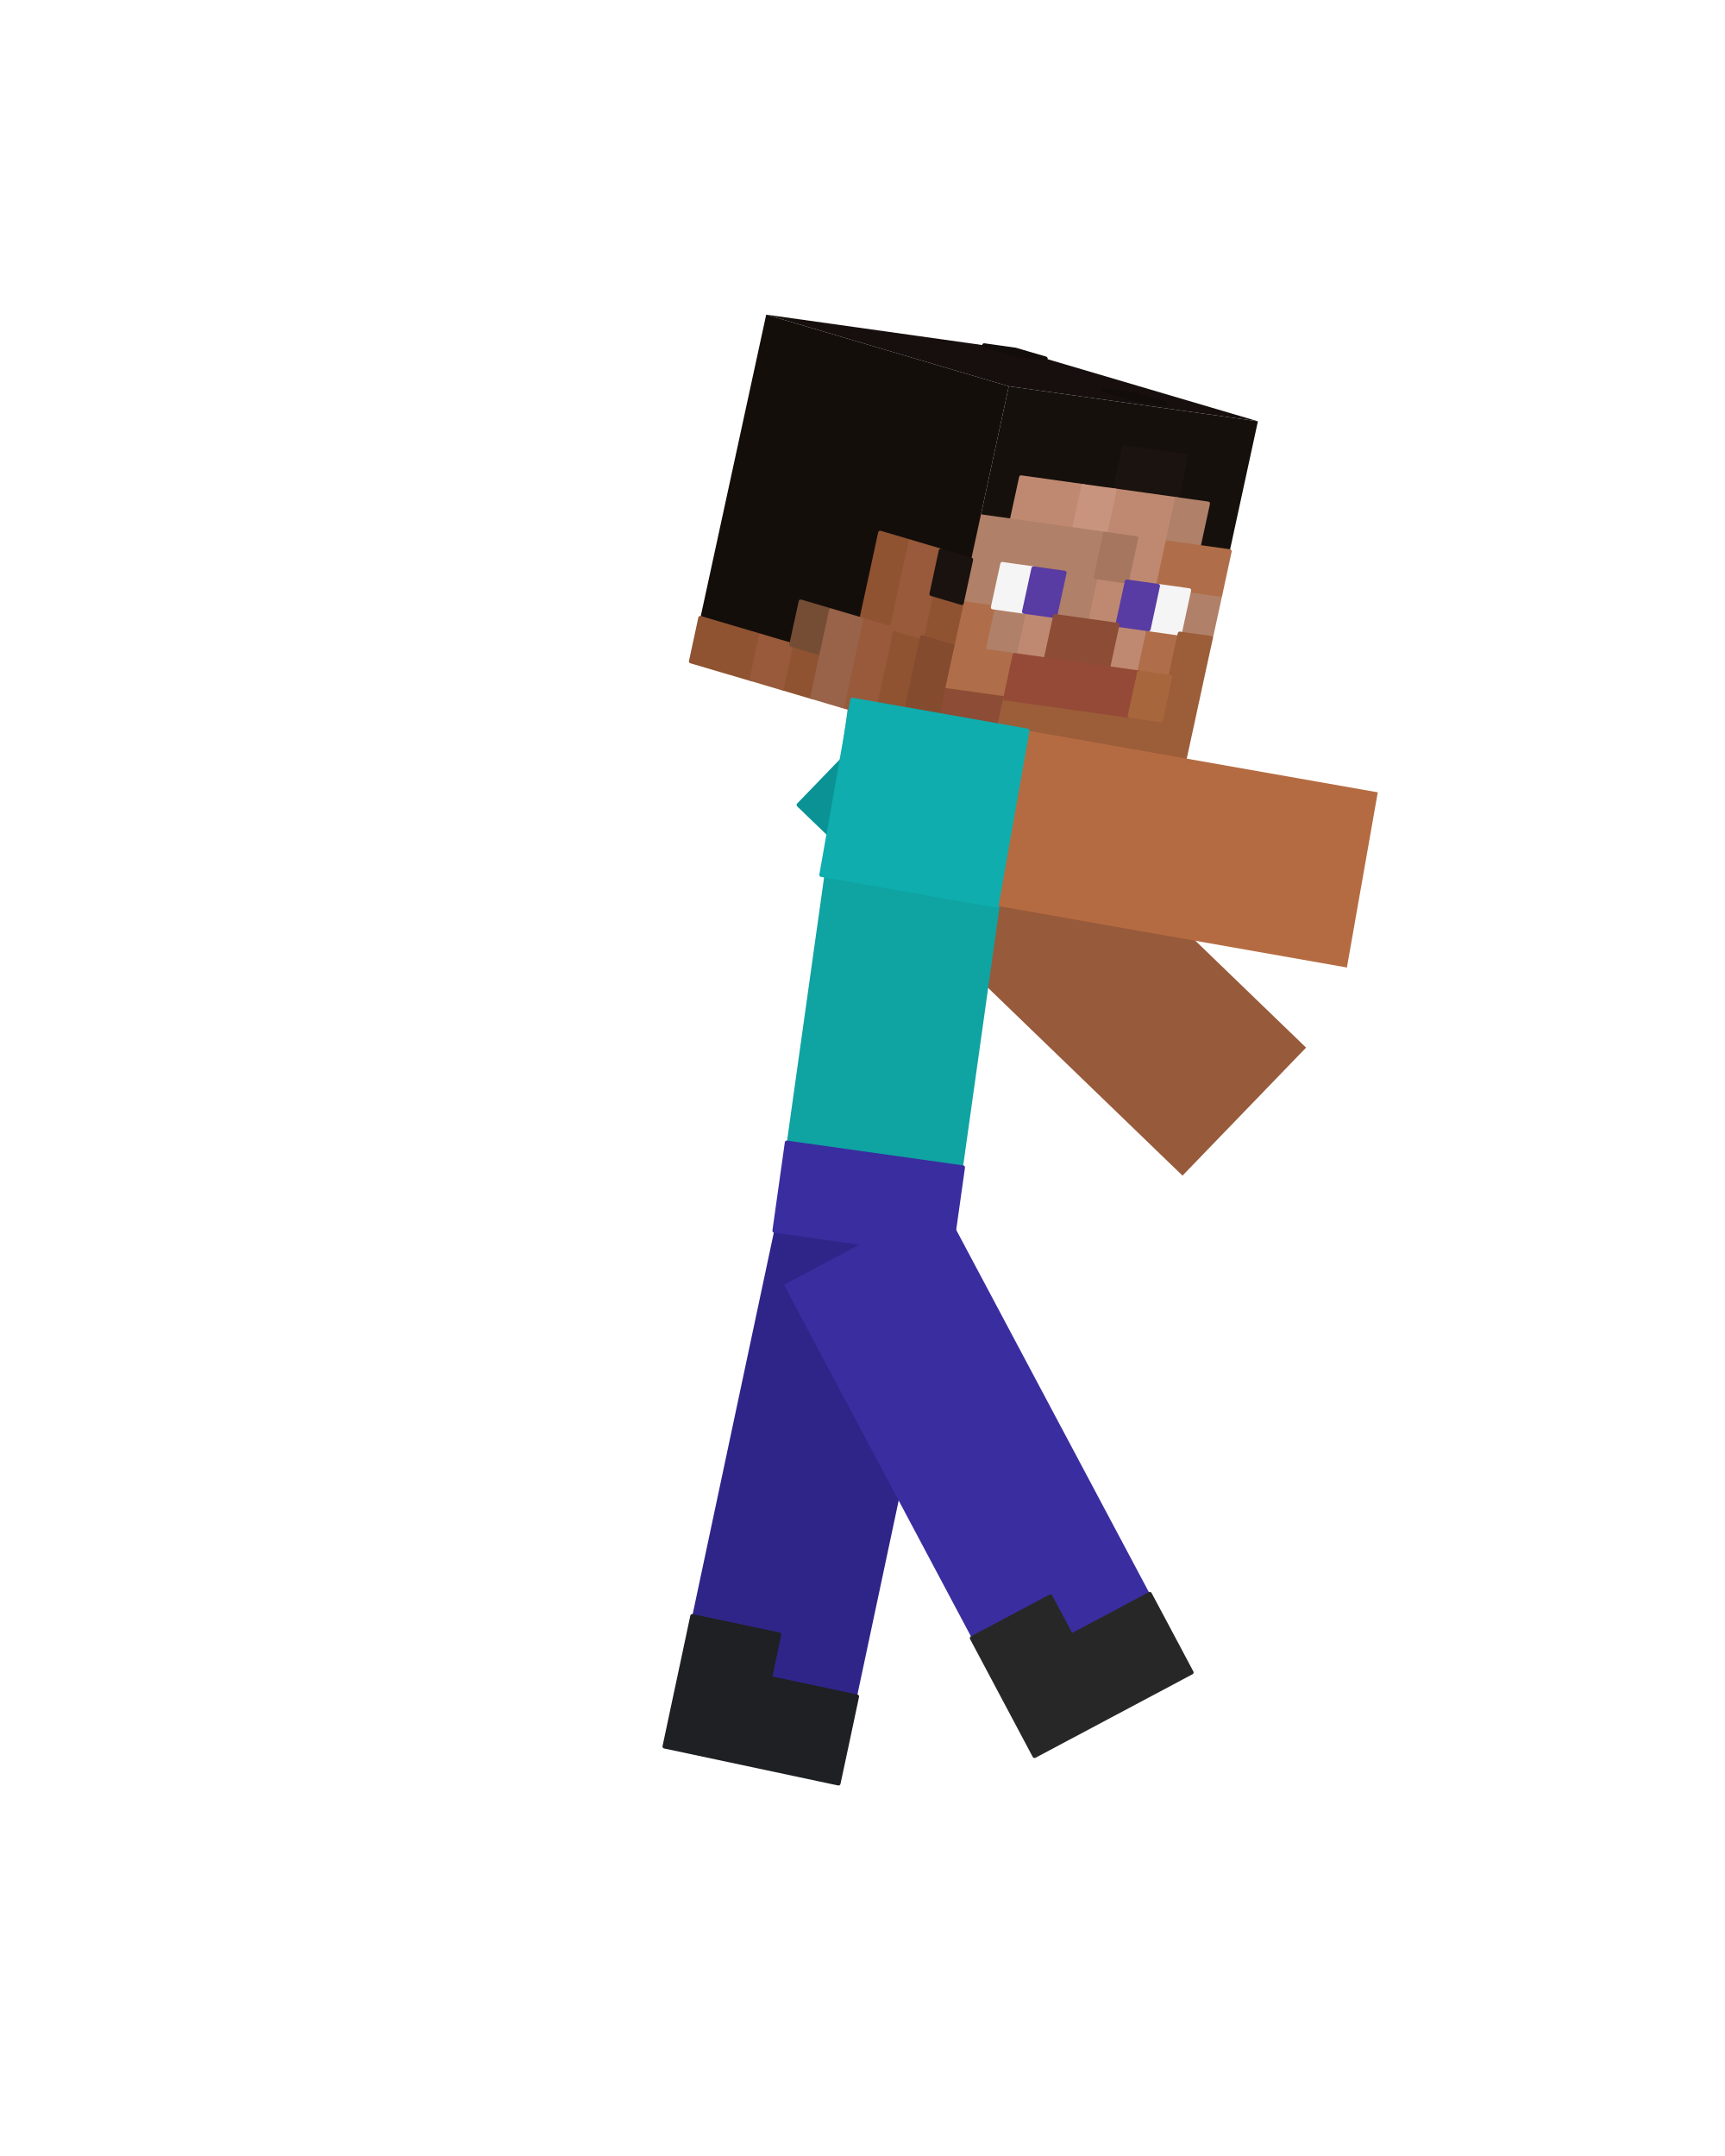
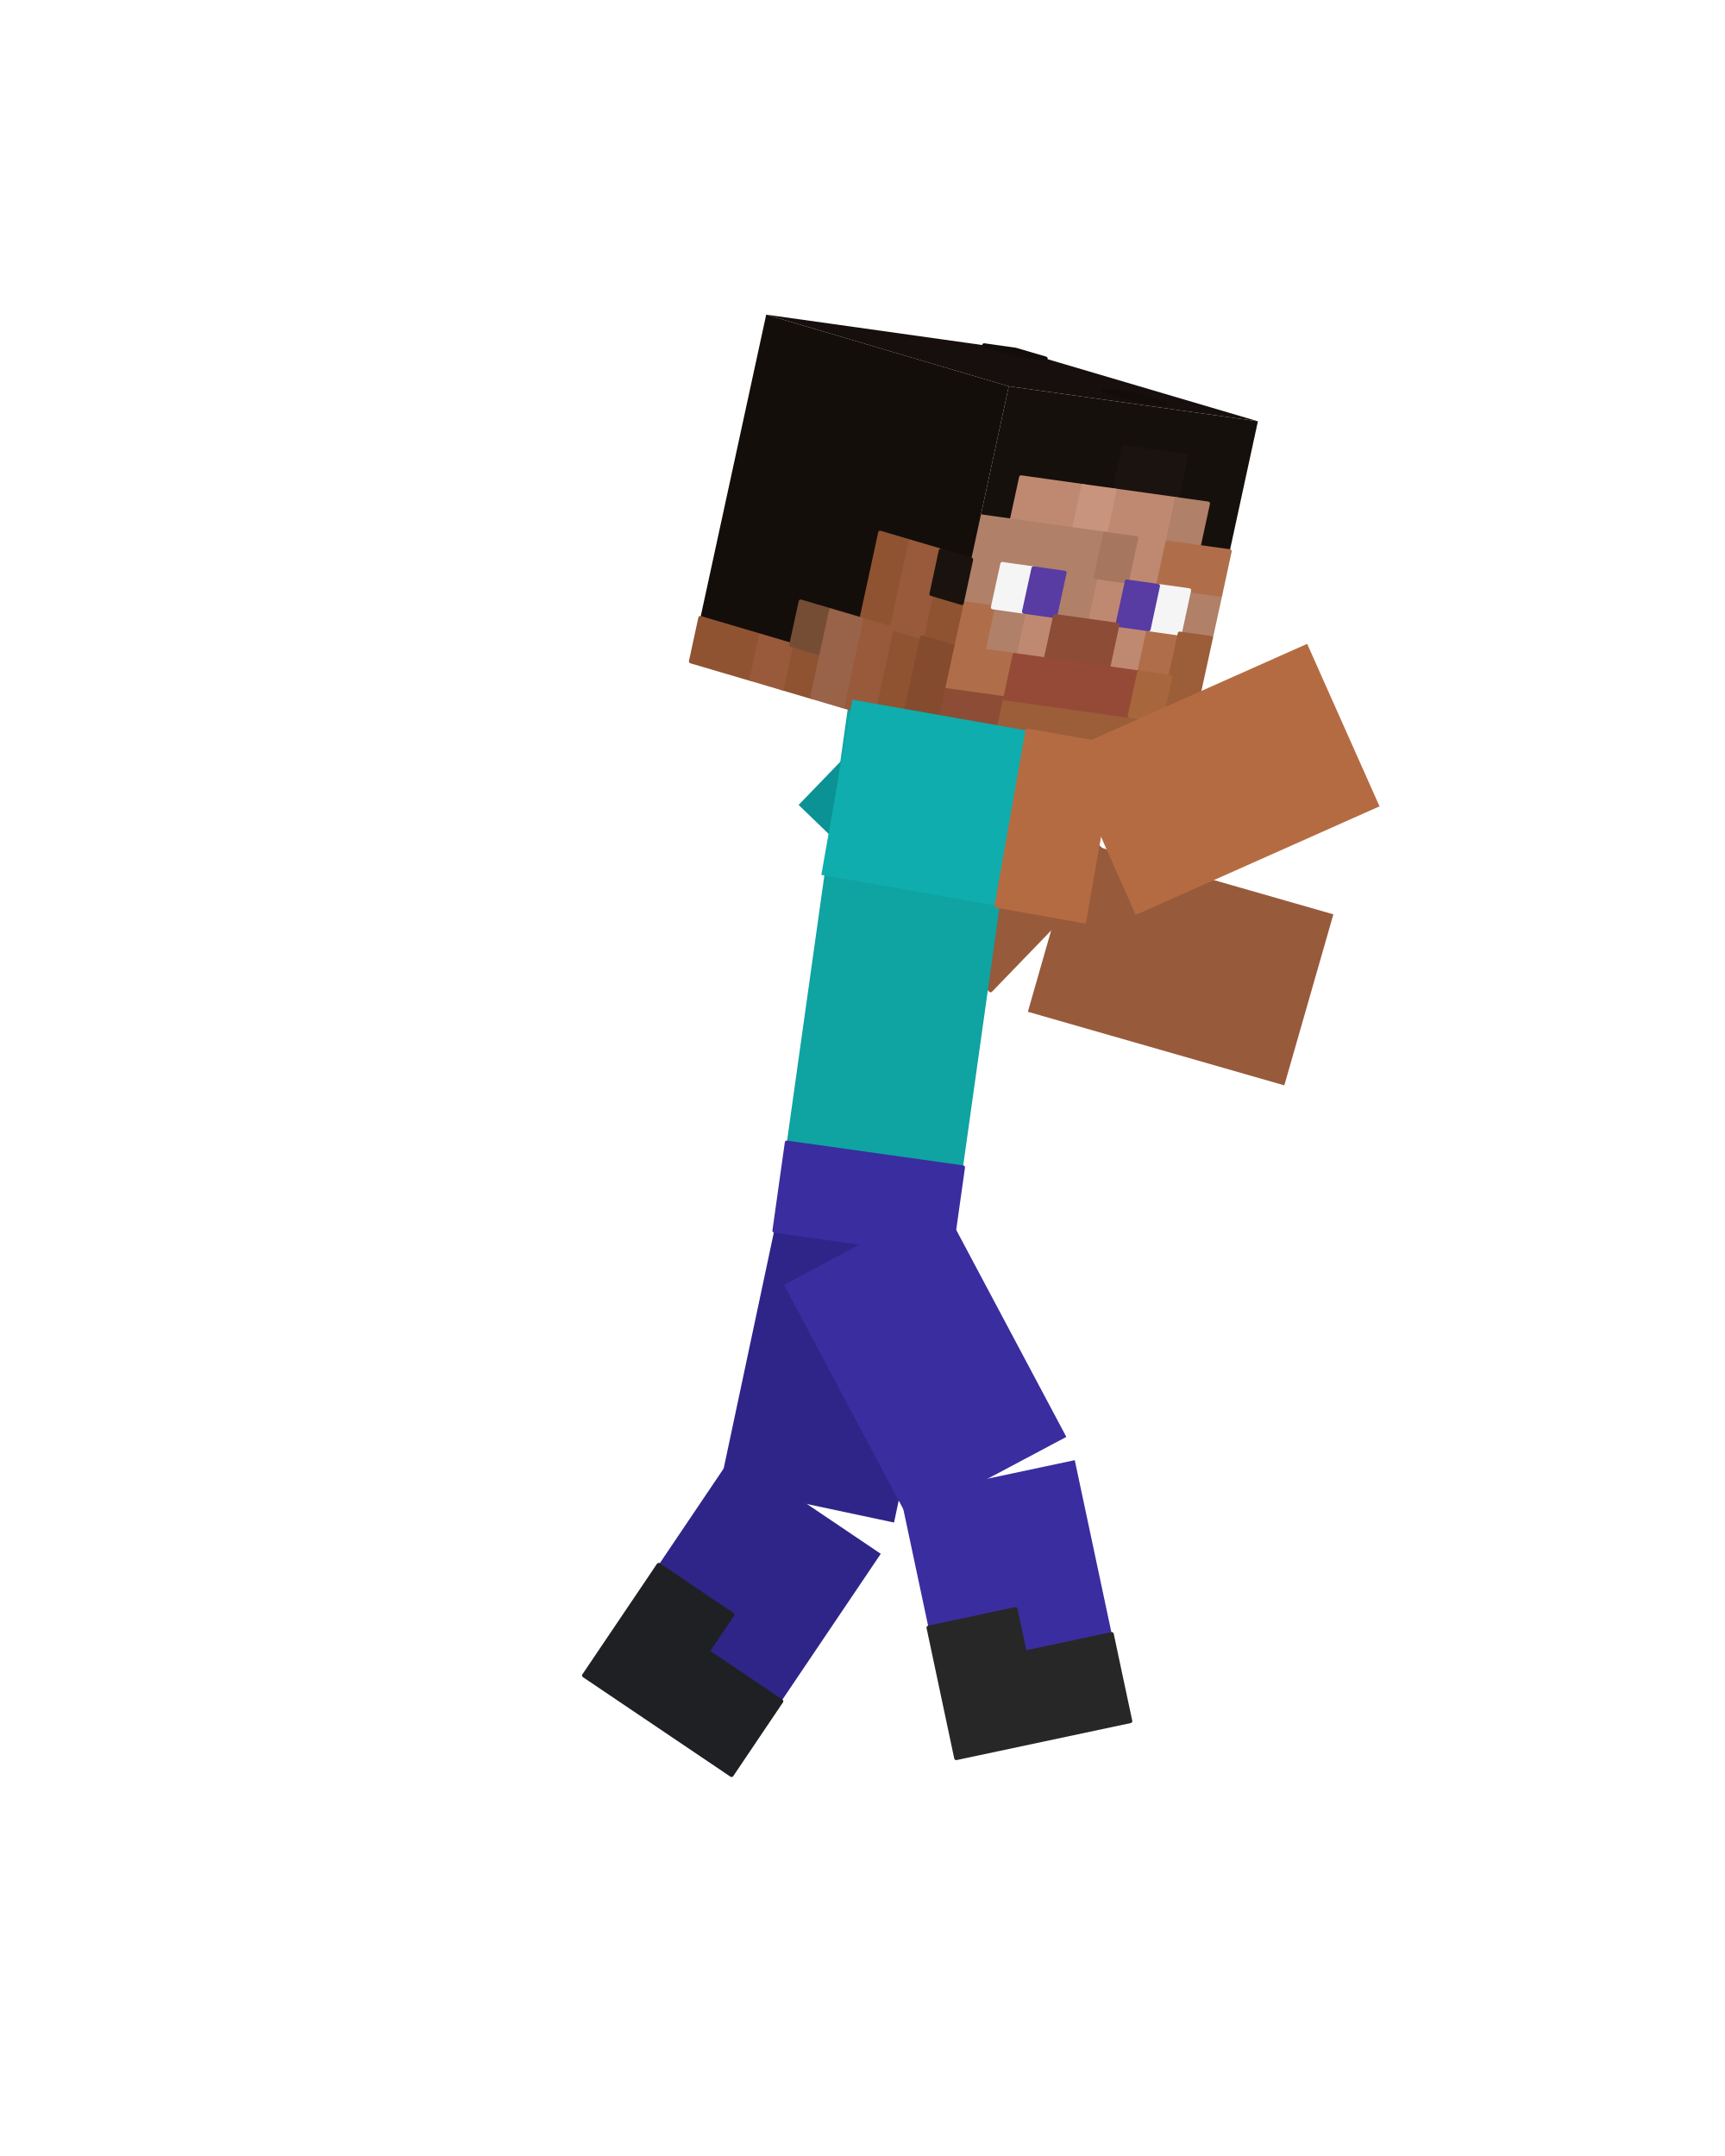
<svg xmlns="http://www.w3.org/2000/svg" viewBox="0 0 256 320" width="256" height="320" role="img" aria-labelledby="jump-fall-title">
  <g id="steve">
-     <g id="arm-left" aria-label="Left arm">
+     <g id="arm-left" aria-label="Left upper arm">
      <g class="face" data-face="nx">
-         <path fill="#975a3b" d="M118.52 119.47L136.86 100.48L193.83 155.49L175.49 174.49Z" />
-         <path fill="#0b9295" stroke="#0b9295" stroke-width=".6" stroke-linejoin="round" d="M118.52 119.47L136.86 100.48L141.61 105.06L123.27 124.05ZM123.27 124.05L141.61 105.06L146.35 109.65L128.02 128.64ZM128.02 128.64L146.35 109.65L151.1 114.23L132.76 133.22ZM132.76 133.22L151.1 114.23L155.85 118.82L137.51 137.81Z" />
+         <path fill="#0b9295" d="M118.52 119.47L136.86 100.48L165.35 127.99L147.01 146.98Z" />
+         <path fill="#975a3b" stroke="#975a3b" stroke-width=".6" stroke-linejoin="round" d="M137.51 137.81L155.85 118.82L160.6 123.4L142.26 142.39ZM142.26 142.39L160.6 123.4L165.35 127.99L147.01 146.98Z" />
      </g>
    </g>
-     <g id="leg-left" aria-label="Left leg">
+     <g id="forearm-left" aria-label="Left forearm">
      <g class="face" data-face="nx">
-         <path fill="#2f2589" d="M115.09 181.76L140.91 187.24L124.44 264.71L98.62 259.22Z" />
-         <path fill="#1f2023" stroke="#1f2023" stroke-width=".6" stroke-linejoin="round" d="M102.74 239.86L115.65 242.6L114.28 249.06L101.37 246.31ZM101.37 246.31L127.19 251.8L125.82 258.26L99.99 252.77ZM99.99 252.77L125.82 258.26L124.44 264.71L98.62 259.22Z" />
+         <path fill="#975a3b" d="M152.54 150.17L159.81 124.79L197.88 135.71L190.6 161.09Z" />
+       </g>
+     </g>
+     <g id="leg-left" aria-label="Left thigh">
+       <g class="face" data-face="nx">
+         <path fill="#2f2589" d="M115.09 181.76L140.91 187.24L132.68 225.98L106.86 220.49Z" />
+       </g>
+     </g>
+     <g id="shin-left" aria-label="Left shin">
+       <g class="face" data-face="nx">
+         <path fill="#2f2589" d="M108.82 215.85L130.71 230.62L108.57 263.45L86.68 248.68Z" />
+         <path fill="#1f2023" stroke="#1f2023" stroke-width=".6" stroke-linejoin="round" d="M97.75 232.27L108.69 239.65L105 245.12L94.06 237.74ZM94.06 237.74L115.95 252.5L112.26 257.97L90.37 243.21ZM90.37 243.21L112.26 257.97L108.57 263.45L86.68 248.68Z" />
      </g>
    </g>
    <g id="torso" aria-label="Torso">
      <g class="face" data-face="nx">
        <path fill="#0fa3a2" d="M125.95 104.23L152.09 107.91L141.07 186.34L114.93 182.66Z" />
        <path fill="#3a2d9f" stroke="#3a2d9f" stroke-width=".6" stroke-linejoin="round" d="M116.77 169.59L142.91 173.27L141.99 179.8L115.85 176.13ZM115.85 176.13L141.99 179.8L141.07 186.34L114.93 182.66Z" />
      </g>
    </g>
    <g id="head" aria-label="Head">
      <g class="face" data-face="top">
        <path fill="#160f0d" d="M113.71 46.7L150.68 51.9L186.68 62.53L149.71 57.33Z" />
        <path fill="#120d0a" stroke="#120d0a" stroke-width=".6" stroke-linejoin="round" d="M146.06 51.25L150.68 51.9L155.18 53.22L150.56 52.58ZM163.82 57.92L168.44 58.57L172.94 59.9L168.32 59.25Z" />
      </g>
      <g class="face" data-face="front">
        <path fill="#15100c" d="M149.71 57.33L186.68 62.53L175.51 113.99L138.54 108.79Z" />
        <path fill="#1a130f" stroke="#1a130f" stroke-width=".6" stroke-linejoin="round" d="M166.8 66.36L176.04 67.66L174.65 74.09L165.4 72.79Z" />
        <path fill="#bf8971" stroke="#bf8971" stroke-width=".6" stroke-linejoin="round" d="M151.54 70.85L160.78 72.15L159.38 78.58L150.14 77.28ZM165.4 72.79L174.65 74.09L173.25 80.53L164.01 79.23ZM168.63 79.88L173.25 80.53L171.85 86.96L167.23 86.31ZM162.61 85.66L167.23 86.31L165.83 92.74L161.21 92.09ZM151.97 90.79L156.59 91.44L155.19 97.87L150.57 97.22ZM165.83 92.74L170.46 93.39L169.06 99.82L164.44 99.17Z" />
        <path fill="#c9947d" stroke="#c9947d" stroke-width=".6" stroke-linejoin="round" d="M160.78 72.15L165.4 72.79L164.01 79.23L159.38 78.58Z" />
        <path fill="#b08068" stroke="#b08068" stroke-width=".6" stroke-linejoin="round" d="M174.65 74.09L179.27 74.74L177.87 81.18L173.25 80.53ZM145.52 76.63L164.01 79.23L162.61 85.66L144.12 83.06ZM144.12 83.06L148.75 83.71L147.35 90.14L142.73 89.49ZM157.99 85.01L162.61 85.66L161.21 92.09L156.59 91.44ZM176.47 87.61L181.1 88.26L179.7 94.69L175.08 94.04ZM147.35 90.14L151.97 90.79L150.57 97.22L145.95 96.57Z" />
        <path fill="#a6775e" stroke="#a6775e" stroke-width=".6" stroke-linejoin="round" d="M164.01 79.23L168.63 79.88L167.23 86.31L162.61 85.66Z" />
        <path fill="#af6e49" stroke="#af6e49" stroke-width=".6" stroke-linejoin="round" d="M173.25 80.53L182.49 81.82L181.1 88.26L171.85 86.96ZM142.73 89.49L147.35 90.14L145.95 96.57L141.33 95.93ZM170.46 93.39L175.08 94.04L173.68 100.47L169.06 99.82ZM141.33 95.93L150.57 97.22L149.18 103.66L139.93 102.36Z" />
        <path fill="#f5f5f6" stroke="#f5f5f6" stroke-width=".6" stroke-linejoin="round" d="M148.75 83.71L153.37 84.36L151.97 90.79L147.35 90.14ZM171.85 86.96L176.47 87.61L175.08 94.04L170.46 93.39Z" />
        <path fill="#583ba3" stroke="#583ba3" stroke-width=".6" stroke-linejoin="round" d="M153.37 84.36L157.99 85.01L156.59 91.44L151.97 90.79ZM167.23 86.31L171.85 86.96L170.46 93.39L165.83 92.74Z" />
        <path fill="#8c4c35" stroke="#8c4c35" stroke-width=".6" stroke-linejoin="round" d="M156.59 91.44L165.83 92.74L164.44 99.17L155.19 97.87ZM139.93 102.36L149.18 103.66L147.78 110.09L138.54 108.79Z" />
        <path fill="#9c5d39" stroke="#9c5d39" stroke-width=".6" stroke-linejoin="round" d="M175.08 94.04L179.7 94.69L178.3 101.12L173.68 100.47ZM173.68 100.47L178.3 101.12L176.91 107.55L172.28 106.9ZM149.18 103.66L176.91 107.55L175.51 113.99L147.78 110.09Z" />
        <path fill="#954a37" stroke="#954a37" stroke-width=".6" stroke-linejoin="round" d="M150.57 97.22L169.06 99.82L167.66 106.25L149.18 103.66Z" />
        <path fill="#a8663c" stroke="#a8663c" stroke-width=".6" stroke-linejoin="round" d="M169.06 99.82L173.68 100.47L172.28 106.9L167.66 106.25Z" />
      </g>
      <g class="face" data-face="nx">
        <path fill="#140e0b" d="M113.71 46.7L149.71 57.33L138.54 108.79L102.54 98.16Z" />
        <path fill="#8f5331" stroke="#8f5331" stroke-width=".6" stroke-linejoin="round" d="M130.62 79.07L135.12 80.4L133.73 86.83L129.23 85.51ZM129.23 85.51L133.73 86.83L132.33 93.27L127.83 91.94ZM138.23 88.16L142.73 89.49L141.33 95.93L136.83 94.6ZM132.33 93.27L136.83 94.6L135.43 101.03L130.93 99.7ZM103.93 91.72L112.93 94.38L111.54 100.81L102.54 98.16ZM117.43 95.71L121.93 97.04L120.54 103.47L116.04 102.14ZM130.93 99.7L135.43 101.03L134.04 107.46L129.54 106.13Z" />
        <path fill="#985a3b" stroke="#985a3b" stroke-width=".6" stroke-linejoin="round" d="M135.12 80.4L139.62 81.73L138.23 88.16L133.73 86.83ZM133.73 86.83L138.23 88.16L136.83 94.6L132.33 93.27ZM127.83 91.94L132.33 93.27L130.93 99.7L126.43 98.37ZM112.93 94.38L117.43 95.71L116.04 102.14L111.54 100.81ZM126.43 98.37L130.93 99.7L129.54 106.13L125.04 104.8Z" />
        <path fill="#19120f" stroke="#19120f" stroke-width=".6" stroke-linejoin="round" d="M139.62 81.73L144.12 83.06L142.73 89.49L138.23 88.16Z" />
        <path fill="#754d34" stroke="#754d34" stroke-width=".6" stroke-linejoin="round" d="M118.83 89.28L123.33 90.61L121.93 97.04L117.43 95.71Z" />
        <path fill="#986349" stroke="#986349" stroke-width=".6" stroke-linejoin="round" d="M123.33 90.61L127.83 91.94L126.43 98.37L121.93 97.04ZM121.93 97.04L126.43 98.37L125.04 104.8L120.54 103.47Z" />
        <path fill="#844b2f" stroke="#844b2f" stroke-width=".6" stroke-linejoin="round" d="M136.83 94.6L141.33 95.93L139.93 102.36L135.43 101.03ZM135.43 101.03L139.93 102.36L138.54 108.79L134.04 107.46Z" />
      </g>
    </g>
-     <g id="leg-right" aria-label="Right leg">
+     <g id="leg-right" aria-label="Right thigh">
      <g class="face" data-face="nx">
-         <path fill="#3a2d9f" d="M116.35 190.7L139.65 178.3L176.84 248.23L153.53 260.63Z" />
-         <path fill="#272727" stroke="#272727" stroke-width=".6" stroke-linejoin="round" d="M144.23 243.14L155.89 236.95L158.99 242.77L147.33 248.97ZM147.33 248.97L170.64 236.58L173.74 242.4L150.43 254.8ZM150.43 254.8L173.74 242.4L176.84 248.23L153.53 260.63Z" />
+         <path fill="#3a2d9f" d="M116.35 190.7L139.65 178.3L158.25 213.27L134.94 225.66Z" />
      </g>
    </g>
-     <g id="arm-right" aria-label="Right arm">
+     <g id="shin-right" aria-label="Right shin">
      <g class="face" data-face="nx">
-         <path fill="#b56b42" d="M121.89 129.85L126.48 103.85L204.47 117.6L199.89 143.6Z" />
-         <path fill="#0fadad" stroke="#0fadad" stroke-width=".6" stroke-linejoin="round" d="M121.89 129.85L126.48 103.85L132.98 105L128.39 131ZM128.39 131L132.98 105L139.48 106.14L134.89 132.14ZM134.89 132.14L139.48 106.14L145.98 107.29L141.39 133.29ZM141.39 133.29L145.98 107.29L152.48 108.44L147.89 134.43Z" />
+         <path fill="#3a2d9f" d="M133.68 222.21L159.5 216.72L167.74 255.45L141.91 260.94Z" />
+         <path fill="#272727" stroke="#272727" stroke-width=".6" stroke-linejoin="round" d="M137.8 241.58L150.71 238.83L152.08 245.29L139.17 248.03ZM139.17 248.03L164.99 242.54L166.36 249L140.54 254.49ZM140.54 254.49L166.36 249L167.74 255.45L141.91 260.94Z" />
+       </g>
+     </g>
+     <g id="arm-right" aria-label="Right upper arm">
+       <g class="face" data-face="nx">
+         <path fill="#0fadad" d="M121.89 129.85L126.48 103.85L165.48 110.73L160.89 136.73Z" />
+         <path fill="#b56b42" stroke="#b56b42" stroke-width=".6" stroke-linejoin="round" d="M147.89 134.43L152.48 108.44L158.98 109.58L154.39 135.58ZM154.39 135.58L158.98 109.58L165.48 110.73L160.89 136.73Z" />
+       </g>
+     </g>
+     <g id="forearm-right" aria-label="Right forearm">
+       <g class="face" data-face="nx">
+         <path fill="#b56b42" d="M168.55 135.79L157.82 111.67L193.99 95.56L204.73 119.68Z" />
      </g>
    </g>
  </g>
</svg>
